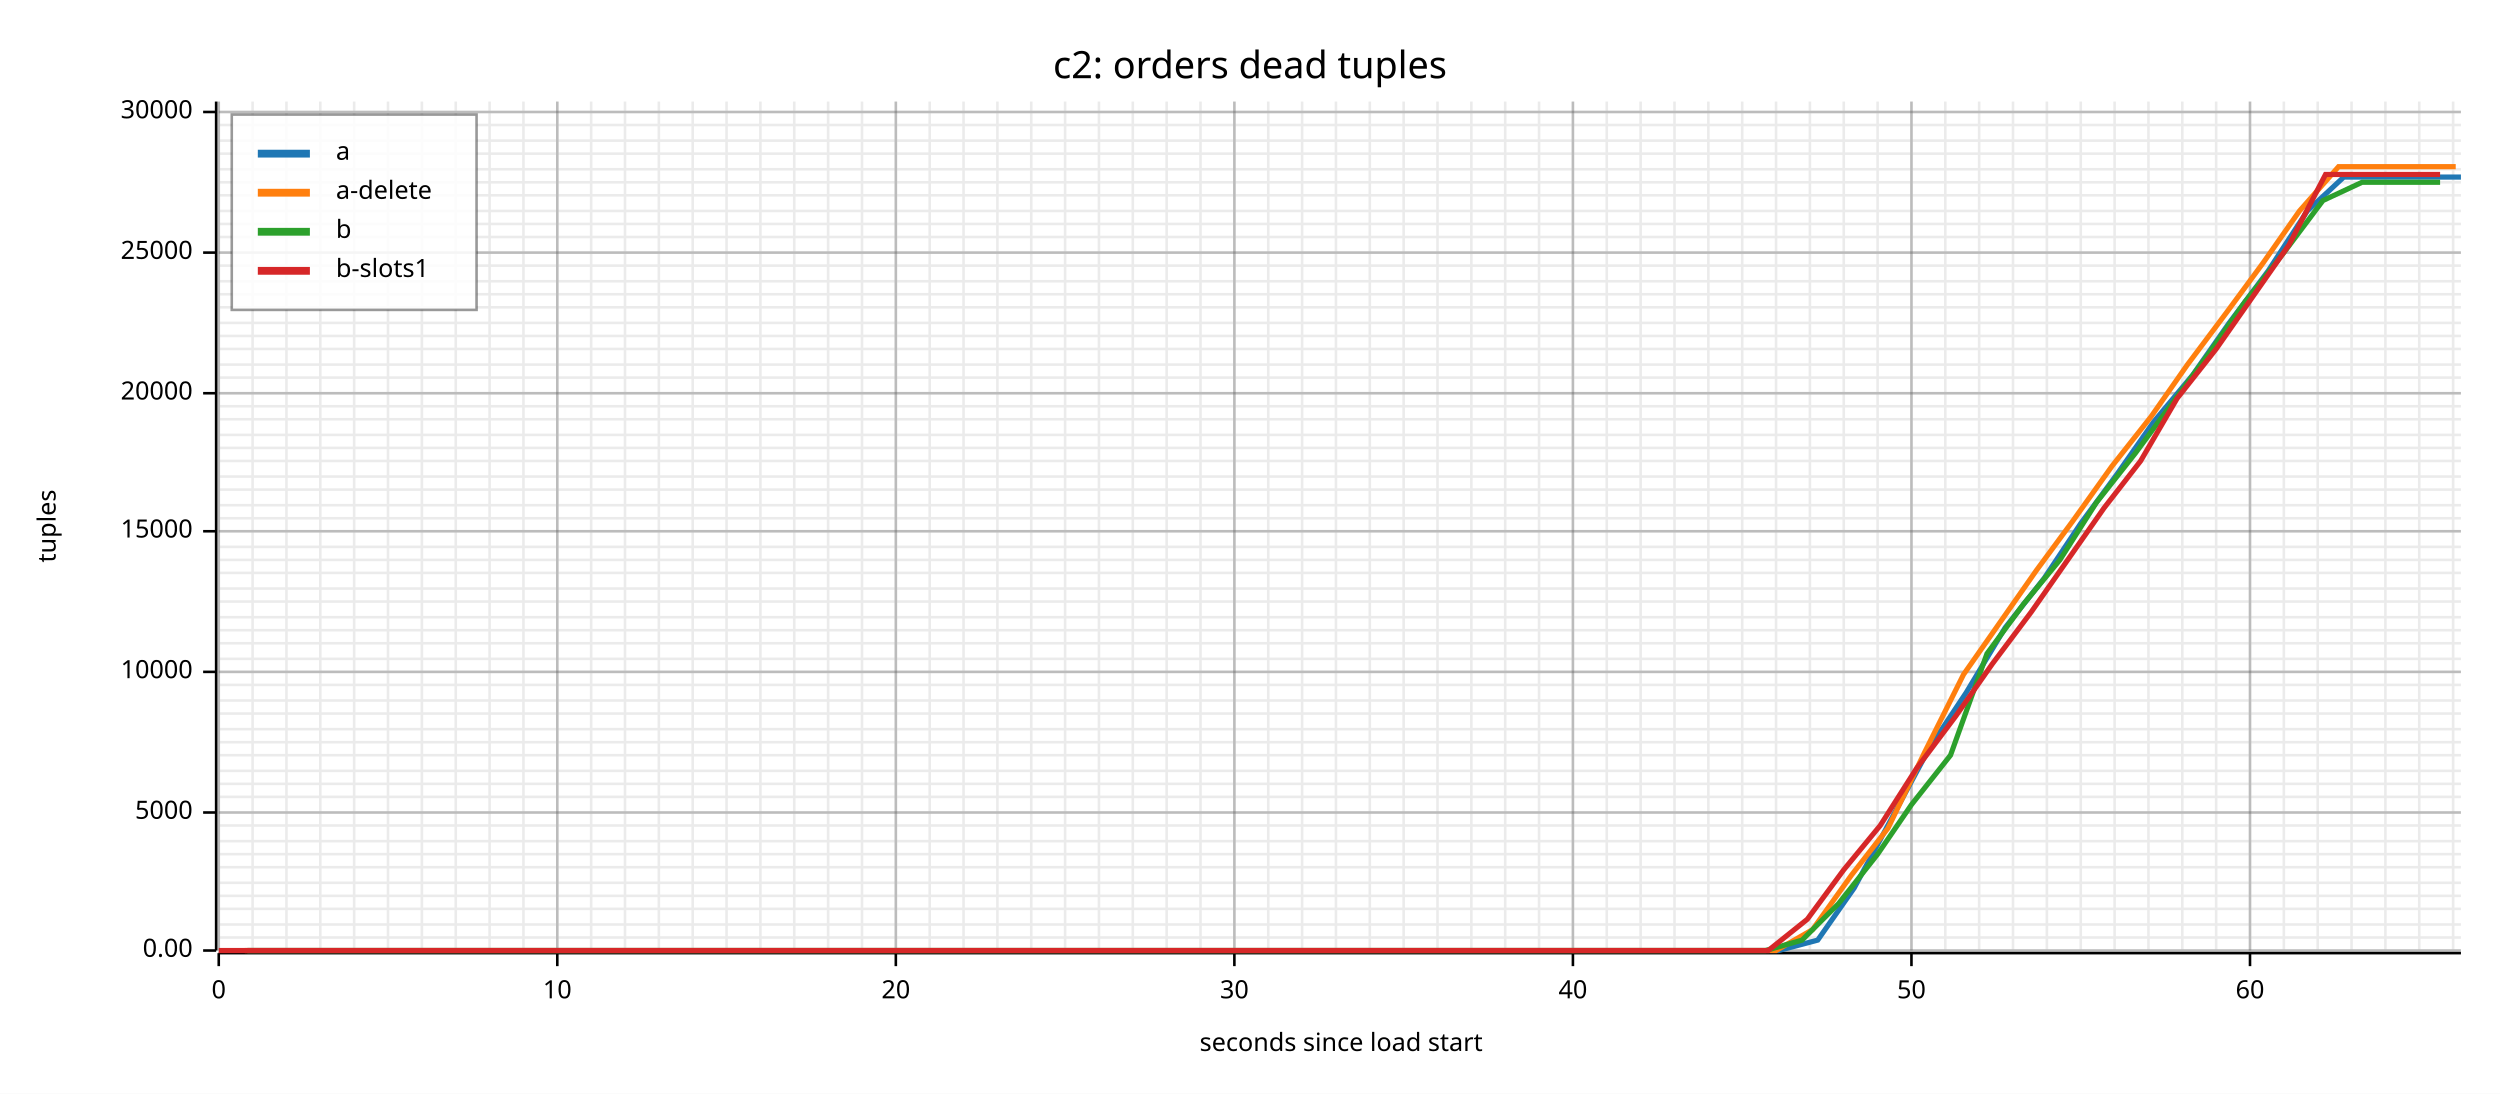
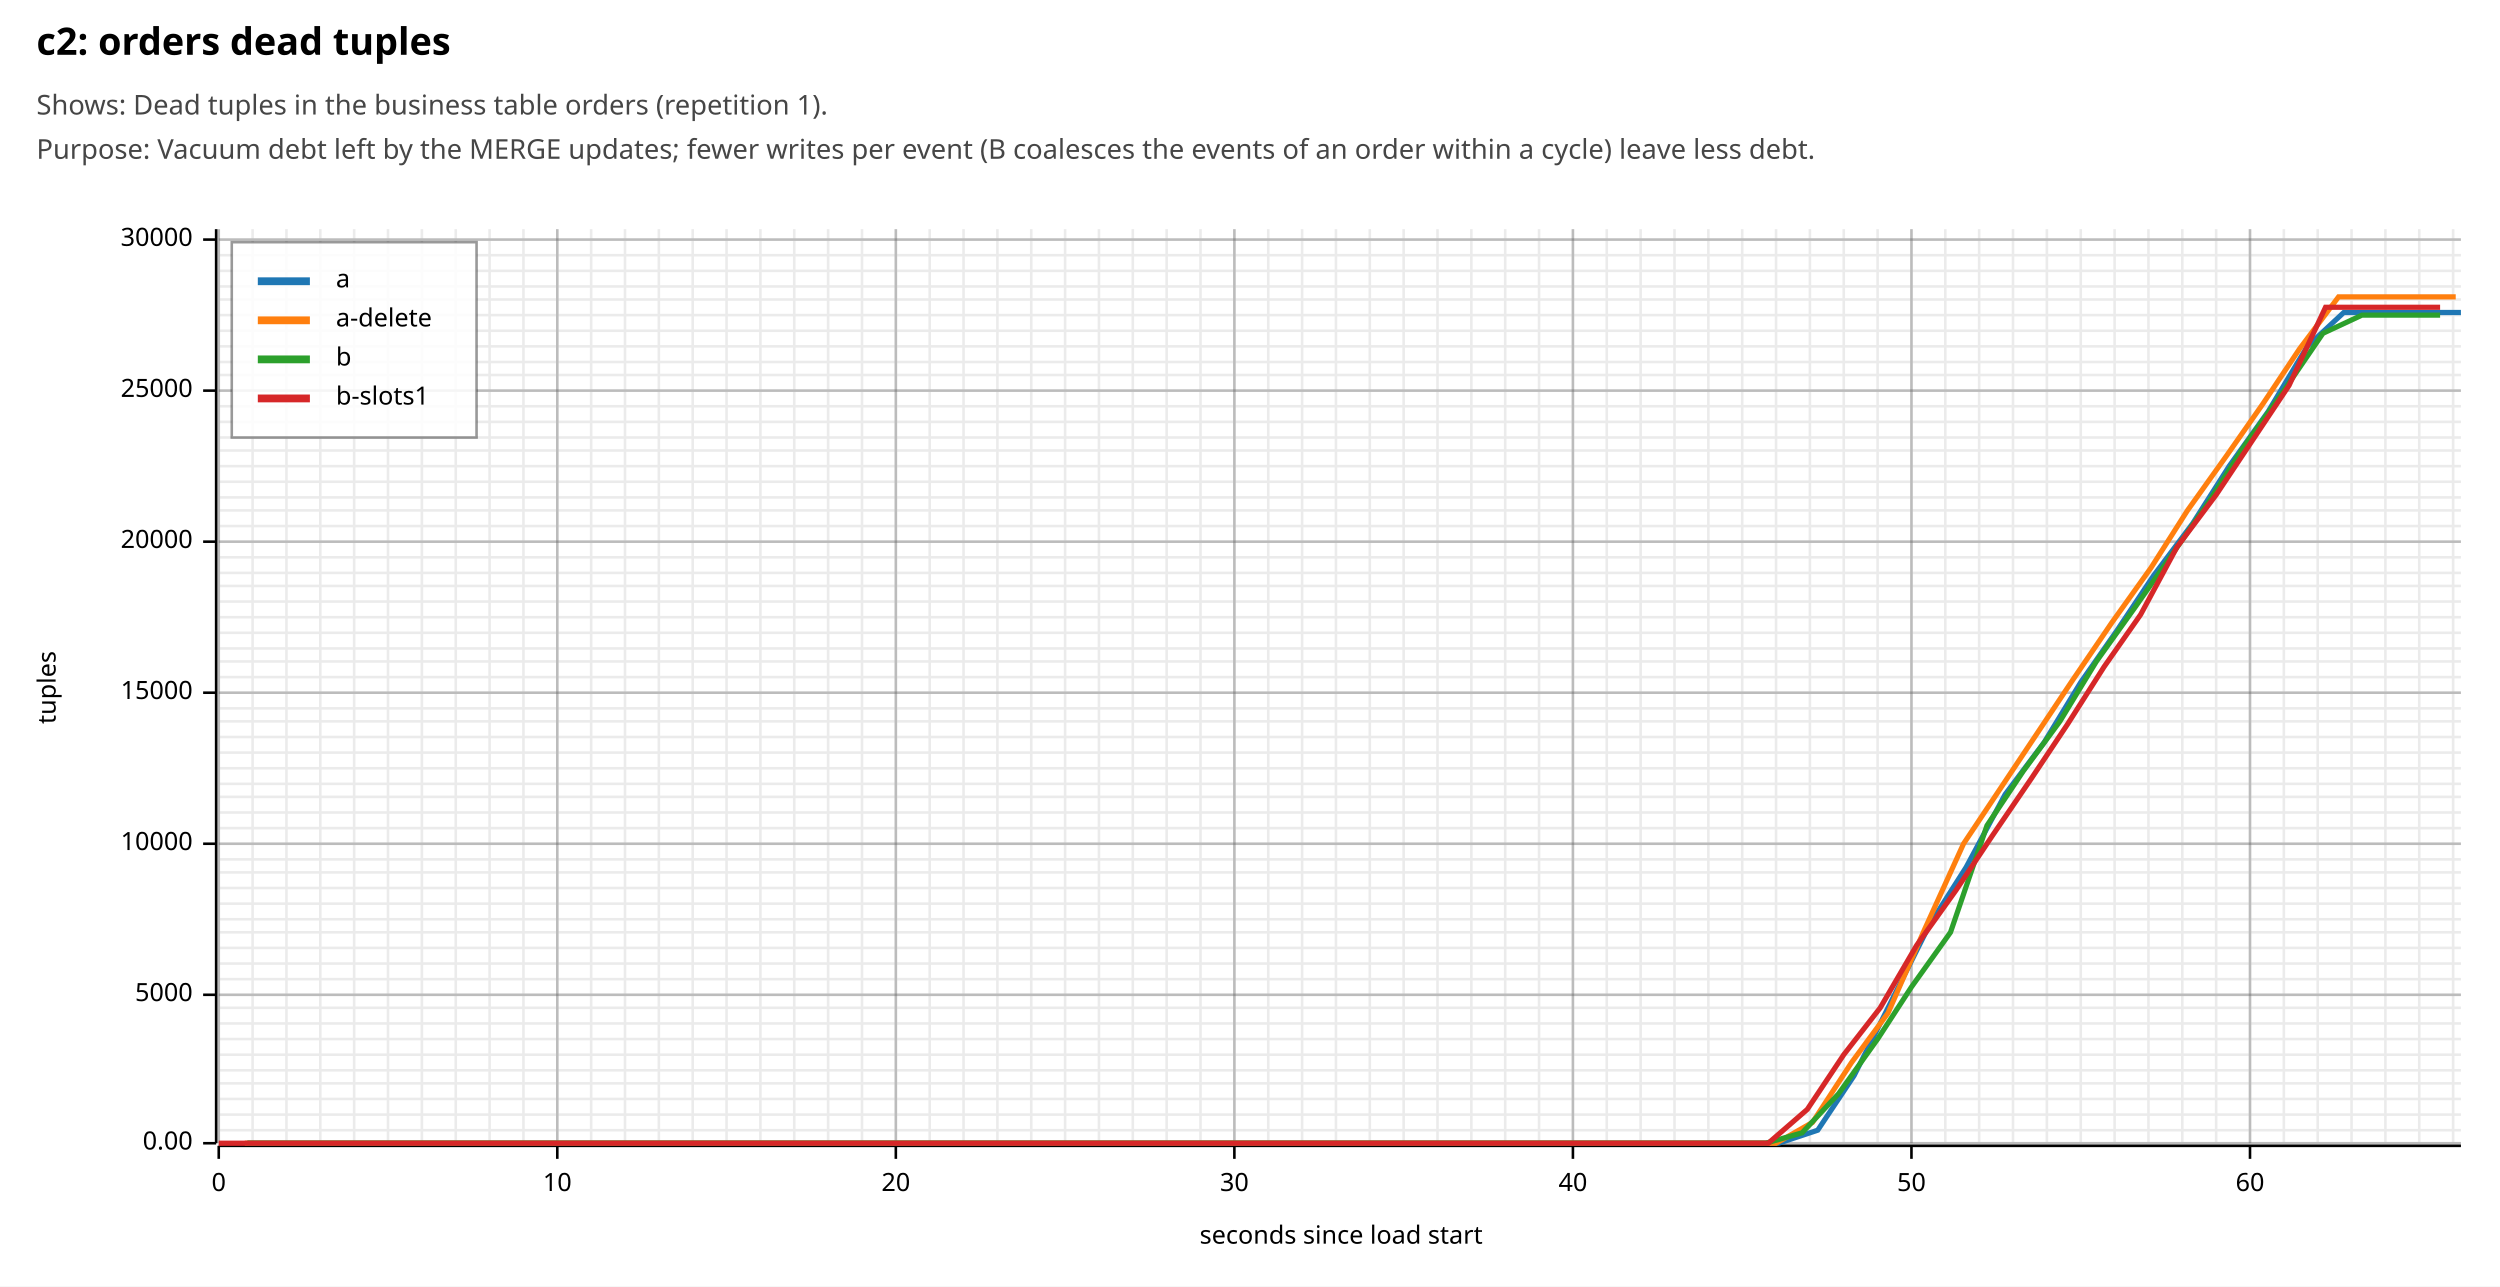
- <svg xmlns="http://www.w3.org/2000/svg" width="960" height="420" viewBox="0 0 960 420">
-   <rect x="0" y="0" width="960" height="420" opacity="1" fill="#FFFFFF" stroke="none" />
-   <text x="480" y="19" dy="0.76em" text-anchor="middle" font-family="sans-serif" font-size="14.516" opacity="1" fill="#000000">
+ <svg xmlns="http://www.w3.org/2000/svg" width="960" height="494" viewBox="0 0 960 494">
+   <rect x="0" y="0" width="960" height="494" opacity="1" fill="#FFFFFF" stroke="none" />
+   <text x="14" y="10" dy="0.76em" text-anchor="start" font-family="sans-serif" font-size="14.516" opacity="1" fill="#000000" font-weight="bold">
c2: orders dead tuples
</text>
-   <line opacity="1" stroke="#EBEBEB" stroke-width="1" x1="84" y1="365" x2="84" y2="39" />
-   <line opacity="1" stroke="#EBEBEB" stroke-width="1" x1="97" y1="365" x2="97" y2="39" />
-   <line opacity="1" stroke="#EBEBEB" stroke-width="1" x1="110" y1="365" x2="110" y2="39" />
-   <line opacity="1" stroke="#EBEBEB" stroke-width="1" x1="123" y1="365" x2="123" y2="39" />
-   <line opacity="1" stroke="#EBEBEB" stroke-width="1" x1="136" y1="365" x2="136" y2="39" />
-   <line opacity="1" stroke="#EBEBEB" stroke-width="1" x1="149" y1="365" x2="149" y2="39" />
-   <line opacity="1" stroke="#EBEBEB" stroke-width="1" x1="162" y1="365" x2="162" y2="39" />
-   <line opacity="1" stroke="#EBEBEB" stroke-width="1" x1="175" y1="365" x2="175" y2="39" />
-   <line opacity="1" stroke="#EBEBEB" stroke-width="1" x1="188" y1="365" x2="188" y2="39" />
-   <line opacity="1" stroke="#EBEBEB" stroke-width="1" x1="201" y1="365" x2="201" y2="39" />
-   <line opacity="1" stroke="#EBEBEB" stroke-width="1" x1="214" y1="365" x2="214" y2="39" />
-   <line opacity="1" stroke="#EBEBEB" stroke-width="1" x1="227" y1="365" x2="227" y2="39" />
-   <line opacity="1" stroke="#EBEBEB" stroke-width="1" x1="240" y1="365" x2="240" y2="39" />
-   <line opacity="1" stroke="#EBEBEB" stroke-width="1" x1="253" y1="365" x2="253" y2="39" />
-   <line opacity="1" stroke="#EBEBEB" stroke-width="1" x1="266" y1="365" x2="266" y2="39" />
-   <line opacity="1" stroke="#EBEBEB" stroke-width="1" x1="279" y1="365" x2="279" y2="39" />
-   <line opacity="1" stroke="#EBEBEB" stroke-width="1" x1="292" y1="365" x2="292" y2="39" />
-   <line opacity="1" stroke="#EBEBEB" stroke-width="1" x1="305" y1="365" x2="305" y2="39" />
-   <line opacity="1" stroke="#EBEBEB" stroke-width="1" x1="318" y1="365" x2="318" y2="39" />
-   <line opacity="1" stroke="#EBEBEB" stroke-width="1" x1="331" y1="365" x2="331" y2="39" />
-   <line opacity="1" stroke="#EBEBEB" stroke-width="1" x1="344" y1="365" x2="344" y2="39" />
-   <line opacity="1" stroke="#EBEBEB" stroke-width="1" x1="357" y1="365" x2="357" y2="39" />
-   <line opacity="1" stroke="#EBEBEB" stroke-width="1" x1="370" y1="365" x2="370" y2="39" />
-   <line opacity="1" stroke="#EBEBEB" stroke-width="1" x1="383" y1="365" x2="383" y2="39" />
-   <line opacity="1" stroke="#EBEBEB" stroke-width="1" x1="396" y1="365" x2="396" y2="39" />
-   <line opacity="1" stroke="#EBEBEB" stroke-width="1" x1="409" y1="365" x2="409" y2="39" />
-   <line opacity="1" stroke="#EBEBEB" stroke-width="1" x1="422" y1="365" x2="422" y2="39" />
-   <line opacity="1" stroke="#EBEBEB" stroke-width="1" x1="435" y1="365" x2="435" y2="39" />
-   <line opacity="1" stroke="#EBEBEB" stroke-width="1" x1="448" y1="365" x2="448" y2="39" />
-   <line opacity="1" stroke="#EBEBEB" stroke-width="1" x1="461" y1="365" x2="461" y2="39" />
-   <line opacity="1" stroke="#EBEBEB" stroke-width="1" x1="474" y1="365" x2="474" y2="39" />
-   <line opacity="1" stroke="#EBEBEB" stroke-width="1" x1="487" y1="365" x2="487" y2="39" />
-   <line opacity="1" stroke="#EBEBEB" stroke-width="1" x1="500" y1="365" x2="500" y2="39" />
-   <line opacity="1" stroke="#EBEBEB" stroke-width="1" x1="513" y1="365" x2="513" y2="39" />
-   <line opacity="1" stroke="#EBEBEB" stroke-width="1" x1="526" y1="365" x2="526" y2="39" />
-   <line opacity="1" stroke="#EBEBEB" stroke-width="1" x1="539" y1="365" x2="539" y2="39" />
-   <line opacity="1" stroke="#EBEBEB" stroke-width="1" x1="552" y1="365" x2="552" y2="39" />
-   <line opacity="1" stroke="#EBEBEB" stroke-width="1" x1="565" y1="365" x2="565" y2="39" />
-   <line opacity="1" stroke="#EBEBEB" stroke-width="1" x1="578" y1="365" x2="578" y2="39" />
-   <line opacity="1" stroke="#EBEBEB" stroke-width="1" x1="591" y1="365" x2="591" y2="39" />
-   <line opacity="1" stroke="#EBEBEB" stroke-width="1" x1="604" y1="365" x2="604" y2="39" />
-   <line opacity="1" stroke="#EBEBEB" stroke-width="1" x1="617" y1="365" x2="617" y2="39" />
-   <line opacity="1" stroke="#EBEBEB" stroke-width="1" x1="630" y1="365" x2="630" y2="39" />
-   <line opacity="1" stroke="#EBEBEB" stroke-width="1" x1="643" y1="365" x2="643" y2="39" />
-   <line opacity="1" stroke="#EBEBEB" stroke-width="1" x1="656" y1="365" x2="656" y2="39" />
-   <line opacity="1" stroke="#EBEBEB" stroke-width="1" x1="669" y1="365" x2="669" y2="39" />
-   <line opacity="1" stroke="#EBEBEB" stroke-width="1" x1="682" y1="365" x2="682" y2="39" />
-   <line opacity="1" stroke="#EBEBEB" stroke-width="1" x1="695" y1="365" x2="695" y2="39" />
-   <line opacity="1" stroke="#EBEBEB" stroke-width="1" x1="708" y1="365" x2="708" y2="39" />
-   <line opacity="1" stroke="#EBEBEB" stroke-width="1" x1="721" y1="365" x2="721" y2="39" />
-   <line opacity="1" stroke="#EBEBEB" stroke-width="1" x1="734" y1="365" x2="734" y2="39" />
-   <line opacity="1" stroke="#EBEBEB" stroke-width="1" x1="747" y1="365" x2="747" y2="39" />
-   <line opacity="1" stroke="#EBEBEB" stroke-width="1" x1="760" y1="365" x2="760" y2="39" />
-   <line opacity="1" stroke="#EBEBEB" stroke-width="1" x1="773" y1="365" x2="773" y2="39" />
-   <line opacity="1" stroke="#EBEBEB" stroke-width="1" x1="786" y1="365" x2="786" y2="39" />
-   <line opacity="1" stroke="#EBEBEB" stroke-width="1" x1="799" y1="365" x2="799" y2="39" />
-   <line opacity="1" stroke="#EBEBEB" stroke-width="1" x1="812" y1="365" x2="812" y2="39" />
-   <line opacity="1" stroke="#EBEBEB" stroke-width="1" x1="825" y1="365" x2="825" y2="39" />
-   <line opacity="1" stroke="#EBEBEB" stroke-width="1" x1="838" y1="365" x2="838" y2="39" />
-   <line opacity="1" stroke="#EBEBEB" stroke-width="1" x1="851" y1="365" x2="851" y2="39" />
-   <line opacity="1" stroke="#EBEBEB" stroke-width="1" x1="864" y1="365" x2="864" y2="39" />
-   <line opacity="1" stroke="#EBEBEB" stroke-width="1" x1="877" y1="365" x2="877" y2="39" />
-   <line opacity="1" stroke="#EBEBEB" stroke-width="1" x1="890" y1="365" x2="890" y2="39" />
-   <line opacity="1" stroke="#EBEBEB" stroke-width="1" x1="903" y1="365" x2="903" y2="39" />
-   <line opacity="1" stroke="#EBEBEB" stroke-width="1" x1="916" y1="365" x2="916" y2="39" />
-   <line opacity="1" stroke="#EBEBEB" stroke-width="1" x1="929" y1="365" x2="929" y2="39" />
-   <line opacity="1" stroke="#EBEBEB" stroke-width="1" x1="942" y1="365" x2="942" y2="39" />
-   <line opacity="1" stroke="#EBEBEB" stroke-width="1" x1="84" y1="365" x2="945" y2="365" />
-   <line opacity="1" stroke="#EBEBEB" stroke-width="1" x1="84" y1="360" x2="945" y2="360" />
-   <line opacity="1" stroke="#EBEBEB" stroke-width="1" x1="84" y1="355" x2="945" y2="355" />
-   <line opacity="1" stroke="#EBEBEB" stroke-width="1" x1="84" y1="349" x2="945" y2="349" />
-   <line opacity="1" stroke="#EBEBEB" stroke-width="1" x1="84" y1="344" x2="945" y2="344" />
-   <line opacity="1" stroke="#EBEBEB" stroke-width="1" x1="84" y1="339" x2="945" y2="339" />
-   <line opacity="1" stroke="#EBEBEB" stroke-width="1" x1="84" y1="333" x2="945" y2="333" />
-   <line opacity="1" stroke="#EBEBEB" stroke-width="1" x1="84" y1="328" x2="945" y2="328" />
-   <line opacity="1" stroke="#EBEBEB" stroke-width="1" x1="84" y1="323" x2="945" y2="323" />
-   <line opacity="1" stroke="#EBEBEB" stroke-width="1" x1="84" y1="317" x2="945" y2="317" />
+   <text x="14" y="36" dy="0.76em" text-anchor="start" font-family="sans-serif" font-size="10.484" opacity="1" fill="#464646">
+ Shows: Dead tuples in the business table orders (repetition 1).
+ </text>
+   <text x="14" y="53" dy="0.76em" text-anchor="start" font-family="sans-serif" font-size="10.484" opacity="1" fill="#464646">
+ Purpose: Vacuum debt left by the MERGE updates; fewer writes per event (B coalesces the events of an order within a cycle) leave less debt.
+ </text>
+   <line opacity="1" stroke="#EBEBEB" stroke-width="1" x1="84" y1="439" x2="84" y2="88" />
+   <line opacity="1" stroke="#EBEBEB" stroke-width="1" x1="97" y1="439" x2="97" y2="88" />
+   <line opacity="1" stroke="#EBEBEB" stroke-width="1" x1="110" y1="439" x2="110" y2="88" />
+   <line opacity="1" stroke="#EBEBEB" stroke-width="1" x1="123" y1="439" x2="123" y2="88" />
+   <line opacity="1" stroke="#EBEBEB" stroke-width="1" x1="136" y1="439" x2="136" y2="88" />
+   <line opacity="1" stroke="#EBEBEB" stroke-width="1" x1="149" y1="439" x2="149" y2="88" />
+   <line opacity="1" stroke="#EBEBEB" stroke-width="1" x1="162" y1="439" x2="162" y2="88" />
+   <line opacity="1" stroke="#EBEBEB" stroke-width="1" x1="175" y1="439" x2="175" y2="88" />
+   <line opacity="1" stroke="#EBEBEB" stroke-width="1" x1="188" y1="439" x2="188" y2="88" />
+   <line opacity="1" stroke="#EBEBEB" stroke-width="1" x1="201" y1="439" x2="201" y2="88" />
+   <line opacity="1" stroke="#EBEBEB" stroke-width="1" x1="214" y1="439" x2="214" y2="88" />
+   <line opacity="1" stroke="#EBEBEB" stroke-width="1" x1="227" y1="439" x2="227" y2="88" />
+   <line opacity="1" stroke="#EBEBEB" stroke-width="1" x1="240" y1="439" x2="240" y2="88" />
+   <line opacity="1" stroke="#EBEBEB" stroke-width="1" x1="253" y1="439" x2="253" y2="88" />
+   <line opacity="1" stroke="#EBEBEB" stroke-width="1" x1="266" y1="439" x2="266" y2="88" />
+   <line opacity="1" stroke="#EBEBEB" stroke-width="1" x1="279" y1="439" x2="279" y2="88" />
+   <line opacity="1" stroke="#EBEBEB" stroke-width="1" x1="292" y1="439" x2="292" y2="88" />
+   <line opacity="1" stroke="#EBEBEB" stroke-width="1" x1="305" y1="439" x2="305" y2="88" />
+   <line opacity="1" stroke="#EBEBEB" stroke-width="1" x1="318" y1="439" x2="318" y2="88" />
+   <line opacity="1" stroke="#EBEBEB" stroke-width="1" x1="331" y1="439" x2="331" y2="88" />
+   <line opacity="1" stroke="#EBEBEB" stroke-width="1" x1="344" y1="439" x2="344" y2="88" />
+   <line opacity="1" stroke="#EBEBEB" stroke-width="1" x1="357" y1="439" x2="357" y2="88" />
+   <line opacity="1" stroke="#EBEBEB" stroke-width="1" x1="370" y1="439" x2="370" y2="88" />
+   <line opacity="1" stroke="#EBEBEB" stroke-width="1" x1="383" y1="439" x2="383" y2="88" />
+   <line opacity="1" stroke="#EBEBEB" stroke-width="1" x1="396" y1="439" x2="396" y2="88" />
+   <line opacity="1" stroke="#EBEBEB" stroke-width="1" x1="409" y1="439" x2="409" y2="88" />
+   <line opacity="1" stroke="#EBEBEB" stroke-width="1" x1="422" y1="439" x2="422" y2="88" />
+   <line opacity="1" stroke="#EBEBEB" stroke-width="1" x1="435" y1="439" x2="435" y2="88" />
+   <line opacity="1" stroke="#EBEBEB" stroke-width="1" x1="448" y1="439" x2="448" y2="88" />
+   <line opacity="1" stroke="#EBEBEB" stroke-width="1" x1="461" y1="439" x2="461" y2="88" />
+   <line opacity="1" stroke="#EBEBEB" stroke-width="1" x1="474" y1="439" x2="474" y2="88" />
+   <line opacity="1" stroke="#EBEBEB" stroke-width="1" x1="487" y1="439" x2="487" y2="88" />
+   <line opacity="1" stroke="#EBEBEB" stroke-width="1" x1="500" y1="439" x2="500" y2="88" />
+   <line opacity="1" stroke="#EBEBEB" stroke-width="1" x1="513" y1="439" x2="513" y2="88" />
+   <line opacity="1" stroke="#EBEBEB" stroke-width="1" x1="526" y1="439" x2="526" y2="88" />
+   <line opacity="1" stroke="#EBEBEB" stroke-width="1" x1="539" y1="439" x2="539" y2="88" />
+   <line opacity="1" stroke="#EBEBEB" stroke-width="1" x1="552" y1="439" x2="552" y2="88" />
+   <line opacity="1" stroke="#EBEBEB" stroke-width="1" x1="565" y1="439" x2="565" y2="88" />
+   <line opacity="1" stroke="#EBEBEB" stroke-width="1" x1="578" y1="439" x2="578" y2="88" />
+   <line opacity="1" stroke="#EBEBEB" stroke-width="1" x1="591" y1="439" x2="591" y2="88" />
+   <line opacity="1" stroke="#EBEBEB" stroke-width="1" x1="604" y1="439" x2="604" y2="88" />
+   <line opacity="1" stroke="#EBEBEB" stroke-width="1" x1="617" y1="439" x2="617" y2="88" />
+   <line opacity="1" stroke="#EBEBEB" stroke-width="1" x1="630" y1="439" x2="630" y2="88" />
+   <line opacity="1" stroke="#EBEBEB" stroke-width="1" x1="643" y1="439" x2="643" y2="88" />
+   <line opacity="1" stroke="#EBEBEB" stroke-width="1" x1="656" y1="439" x2="656" y2="88" />
+   <line opacity="1" stroke="#EBEBEB" stroke-width="1" x1="669" y1="439" x2="669" y2="88" />
+   <line opacity="1" stroke="#EBEBEB" stroke-width="1" x1="682" y1="439" x2="682" y2="88" />
+   <line opacity="1" stroke="#EBEBEB" stroke-width="1" x1="695" y1="439" x2="695" y2="88" />
+   <line opacity="1" stroke="#EBEBEB" stroke-width="1" x1="708" y1="439" x2="708" y2="88" />
+   <line opacity="1" stroke="#EBEBEB" stroke-width="1" x1="721" y1="439" x2="721" y2="88" />
+   <line opacity="1" stroke="#EBEBEB" stroke-width="1" x1="734" y1="439" x2="734" y2="88" />
+   <line opacity="1" stroke="#EBEBEB" stroke-width="1" x1="747" y1="439" x2="747" y2="88" />
+   <line opacity="1" stroke="#EBEBEB" stroke-width="1" x1="760" y1="439" x2="760" y2="88" />
+   <line opacity="1" stroke="#EBEBEB" stroke-width="1" x1="773" y1="439" x2="773" y2="88" />
+   <line opacity="1" stroke="#EBEBEB" stroke-width="1" x1="786" y1="439" x2="786" y2="88" />
+   <line opacity="1" stroke="#EBEBEB" stroke-width="1" x1="799" y1="439" x2="799" y2="88" />
+   <line opacity="1" stroke="#EBEBEB" stroke-width="1" x1="812" y1="439" x2="812" y2="88" />
+   <line opacity="1" stroke="#EBEBEB" stroke-width="1" x1="825" y1="439" x2="825" y2="88" />
+   <line opacity="1" stroke="#EBEBEB" stroke-width="1" x1="838" y1="439" x2="838" y2="88" />
+   <line opacity="1" stroke="#EBEBEB" stroke-width="1" x1="851" y1="439" x2="851" y2="88" />
+   <line opacity="1" stroke="#EBEBEB" stroke-width="1" x1="864" y1="439" x2="864" y2="88" />
+   <line opacity="1" stroke="#EBEBEB" stroke-width="1" x1="877" y1="439" x2="877" y2="88" />
+   <line opacity="1" stroke="#EBEBEB" stroke-width="1" x1="890" y1="439" x2="890" y2="88" />
+   <line opacity="1" stroke="#EBEBEB" stroke-width="1" x1="903" y1="439" x2="903" y2="88" />
+   <line opacity="1" stroke="#EBEBEB" stroke-width="1" x1="916" y1="439" x2="916" y2="88" />
+   <line opacity="1" stroke="#EBEBEB" stroke-width="1" x1="929" y1="439" x2="929" y2="88" />
+   <line opacity="1" stroke="#EBEBEB" stroke-width="1" x1="942" y1="439" x2="942" y2="88" />
+   <line opacity="1" stroke="#EBEBEB" stroke-width="1" x1="84" y1="439" x2="945" y2="439" />
+   <line opacity="1" stroke="#EBEBEB" stroke-width="1" x1="84" y1="434" x2="945" y2="434" />
+   <line opacity="1" stroke="#EBEBEB" stroke-width="1" x1="84" y1="428" x2="945" y2="428" />
+   <line opacity="1" stroke="#EBEBEB" stroke-width="1" x1="84" y1="422" x2="945" y2="422" />
+   <line opacity="1" stroke="#EBEBEB" stroke-width="1" x1="84" y1="416" x2="945" y2="416" />
+   <line opacity="1" stroke="#EBEBEB" stroke-width="1" x1="84" y1="411" x2="945" y2="411" />
+   <line opacity="1" stroke="#EBEBEB" stroke-width="1" x1="84" y1="405" x2="945" y2="405" />
+   <line opacity="1" stroke="#EBEBEB" stroke-width="1" x1="84" y1="399" x2="945" y2="399" />
+   <line opacity="1" stroke="#EBEBEB" stroke-width="1" x1="84" y1="393" x2="945" y2="393" />
+   <line opacity="1" stroke="#EBEBEB" stroke-width="1" x1="84" y1="387" x2="945" y2="387" />
+   <line opacity="1" stroke="#EBEBEB" stroke-width="1" x1="84" y1="382" x2="945" y2="382" />
+   <line opacity="1" stroke="#EBEBEB" stroke-width="1" x1="84" y1="376" x2="945" y2="376" />
+   <line opacity="1" stroke="#EBEBEB" stroke-width="1" x1="84" y1="370" x2="945" y2="370" />
+   <line opacity="1" stroke="#EBEBEB" stroke-width="1" x1="84" y1="364" x2="945" y2="364" />
+   <line opacity="1" stroke="#EBEBEB" stroke-width="1" x1="84" y1="358" x2="945" y2="358" />
+   <line opacity="1" stroke="#EBEBEB" stroke-width="1" x1="84" y1="353" x2="945" y2="353" />
+   <line opacity="1" stroke="#EBEBEB" stroke-width="1" x1="84" y1="347" x2="945" y2="347" />
+   <line opacity="1" stroke="#EBEBEB" stroke-width="1" x1="84" y1="341" x2="945" y2="341" />
+   <line opacity="1" stroke="#EBEBEB" stroke-width="1" x1="84" y1="335" x2="945" y2="335" />
+   <line opacity="1" stroke="#EBEBEB" stroke-width="1" x1="84" y1="330" x2="945" y2="330" />
+   <line opacity="1" stroke="#EBEBEB" stroke-width="1" x1="84" y1="324" x2="945" y2="324" />
+   <line opacity="1" stroke="#EBEBEB" stroke-width="1" x1="84" y1="318" x2="945" y2="318" />
  <line opacity="1" stroke="#EBEBEB" stroke-width="1" x1="84" y1="312" x2="945" y2="312" />
  <line opacity="1" stroke="#EBEBEB" stroke-width="1" x1="84" y1="306" x2="945" y2="306" />
  <line opacity="1" stroke="#EBEBEB" stroke-width="1" x1="84" y1="301" x2="945" y2="301" />
-   <line opacity="1" stroke="#EBEBEB" stroke-width="1" x1="84" y1="296" x2="945" y2="296" />
-   <line opacity="1" stroke="#EBEBEB" stroke-width="1" x1="84" y1="290" x2="945" y2="290" />
-   <line opacity="1" stroke="#EBEBEB" stroke-width="1" x1="84" y1="285" x2="945" y2="285" />
-   <line opacity="1" stroke="#EBEBEB" stroke-width="1" x1="84" y1="280" x2="945" y2="280" />
-   <line opacity="1" stroke="#EBEBEB" stroke-width="1" x1="84" y1="274" x2="945" y2="274" />
-   <line opacity="1" stroke="#EBEBEB" stroke-width="1" x1="84" y1="269" x2="945" y2="269" />
-   <line opacity="1" stroke="#EBEBEB" stroke-width="1" x1="84" y1="263" x2="945" y2="263" />
-   <line opacity="1" stroke="#EBEBEB" stroke-width="1" x1="84" y1="258" x2="945" y2="258" />
-   <line opacity="1" stroke="#EBEBEB" stroke-width="1" x1="84" y1="253" x2="945" y2="253" />
-   <line opacity="1" stroke="#EBEBEB" stroke-width="1" x1="84" y1="247" x2="945" y2="247" />
-   <line opacity="1" stroke="#EBEBEB" stroke-width="1" x1="84" y1="242" x2="945" y2="242" />
+   <line opacity="1" stroke="#EBEBEB" stroke-width="1" x1="84" y1="295" x2="945" y2="295" />
+   <line opacity="1" stroke="#EBEBEB" stroke-width="1" x1="84" y1="289" x2="945" y2="289" />
+   <line opacity="1" stroke="#EBEBEB" stroke-width="1" x1="84" y1="283" x2="945" y2="283" />
+   <line opacity="1" stroke="#EBEBEB" stroke-width="1" x1="84" y1="277" x2="945" y2="277" />
+   <line opacity="1" stroke="#EBEBEB" stroke-width="1" x1="84" y1="272" x2="945" y2="272" />
+   <line opacity="1" stroke="#EBEBEB" stroke-width="1" x1="84" y1="266" x2="945" y2="266" />
+   <line opacity="1" stroke="#EBEBEB" stroke-width="1" x1="84" y1="260" x2="945" y2="260" />
+   <line opacity="1" stroke="#EBEBEB" stroke-width="1" x1="84" y1="254" x2="945" y2="254" />
+   <line opacity="1" stroke="#EBEBEB" stroke-width="1" x1="84" y1="249" x2="945" y2="249" />
+   <line opacity="1" stroke="#EBEBEB" stroke-width="1" x1="84" y1="243" x2="945" y2="243" />
  <line opacity="1" stroke="#EBEBEB" stroke-width="1" x1="84" y1="237" x2="945" y2="237" />
  <line opacity="1" stroke="#EBEBEB" stroke-width="1" x1="84" y1="231" x2="945" y2="231" />
-   <line opacity="1" stroke="#EBEBEB" stroke-width="1" x1="84" y1="226" x2="945" y2="226" />
+   <line opacity="1" stroke="#EBEBEB" stroke-width="1" x1="84" y1="225" x2="945" y2="225" />
  <line opacity="1" stroke="#EBEBEB" stroke-width="1" x1="84" y1="220" x2="945" y2="220" />
-   <line opacity="1" stroke="#EBEBEB" stroke-width="1" x1="84" y1="215" x2="945" y2="215" />
-   <line opacity="1" stroke="#EBEBEB" stroke-width="1" x1="84" y1="210" x2="945" y2="210" />
-   <line opacity="1" stroke="#EBEBEB" stroke-width="1" x1="84" y1="204" x2="945" y2="204" />
-   <line opacity="1" stroke="#EBEBEB" stroke-width="1" x1="84" y1="199" x2="945" y2="199" />
-   <line opacity="1" stroke="#EBEBEB" stroke-width="1" x1="84" y1="194" x2="945" y2="194" />
-   <line opacity="1" stroke="#EBEBEB" stroke-width="1" x1="84" y1="188" x2="945" y2="188" />
-   <line opacity="1" stroke="#EBEBEB" stroke-width="1" x1="84" y1="183" x2="945" y2="183" />
-   <line opacity="1" stroke="#EBEBEB" stroke-width="1" x1="84" y1="177" x2="945" y2="177" />
-   <line opacity="1" stroke="#EBEBEB" stroke-width="1" x1="84" y1="172" x2="945" y2="172" />
-   <line opacity="1" stroke="#EBEBEB" stroke-width="1" x1="84" y1="167" x2="945" y2="167" />
-   <line opacity="1" stroke="#EBEBEB" stroke-width="1" x1="84" y1="161" x2="945" y2="161" />
+   <line opacity="1" stroke="#EBEBEB" stroke-width="1" x1="84" y1="214" x2="945" y2="214" />
+   <line opacity="1" stroke="#EBEBEB" stroke-width="1" x1="84" y1="208" x2="945" y2="208" />
+   <line opacity="1" stroke="#EBEBEB" stroke-width="1" x1="84" y1="202" x2="945" y2="202" />
+   <line opacity="1" stroke="#EBEBEB" stroke-width="1" x1="84" y1="196" x2="945" y2="196" />
+   <line opacity="1" stroke="#EBEBEB" stroke-width="1" x1="84" y1="191" x2="945" y2="191" />
+   <line opacity="1" stroke="#EBEBEB" stroke-width="1" x1="84" y1="185" x2="945" y2="185" />
+   <line opacity="1" stroke="#EBEBEB" stroke-width="1" x1="84" y1="179" x2="945" y2="179" />
+   <line opacity="1" stroke="#EBEBEB" stroke-width="1" x1="84" y1="173" x2="945" y2="173" />
+   <line opacity="1" stroke="#EBEBEB" stroke-width="1" x1="84" y1="168" x2="945" y2="168" />
+   <line opacity="1" stroke="#EBEBEB" stroke-width="1" x1="84" y1="162" x2="945" y2="162" />
  <line opacity="1" stroke="#EBEBEB" stroke-width="1" x1="84" y1="156" x2="945" y2="156" />
-   <line opacity="1" stroke="#EBEBEB" stroke-width="1" x1="84" y1="151" x2="945" y2="151" />
-   <line opacity="1" stroke="#EBEBEB" stroke-width="1" x1="84" y1="145" x2="945" y2="145" />
-   <line opacity="1" stroke="#EBEBEB" stroke-width="1" x1="84" y1="140" x2="945" y2="140" />
-   <line opacity="1" stroke="#EBEBEB" stroke-width="1" x1="84" y1="134" x2="945" y2="134" />
-   <line opacity="1" stroke="#EBEBEB" stroke-width="1" x1="84" y1="129" x2="945" y2="129" />
-   <line opacity="1" stroke="#EBEBEB" stroke-width="1" x1="84" y1="124" x2="945" y2="124" />
-   <line opacity="1" stroke="#EBEBEB" stroke-width="1" x1="84" y1="118" x2="945" y2="118" />
-   <line opacity="1" stroke="#EBEBEB" stroke-width="1" x1="84" y1="113" x2="945" y2="113" />
-   <line opacity="1" stroke="#EBEBEB" stroke-width="1" x1="84" y1="108" x2="945" y2="108" />
-   <line opacity="1" stroke="#EBEBEB" stroke-width="1" x1="84" y1="102" x2="945" y2="102" />
-   <line opacity="1" stroke="#EBEBEB" stroke-width="1" x1="84" y1="97" x2="945" y2="97" />
-   <line opacity="1" stroke="#EBEBEB" stroke-width="1" x1="84" y1="91" x2="945" y2="91" />
-   <line opacity="1" stroke="#EBEBEB" stroke-width="1" x1="84" y1="86" x2="945" y2="86" />
-   <line opacity="1" stroke="#EBEBEB" stroke-width="1" x1="84" y1="81" x2="945" y2="81" />
-   <line opacity="1" stroke="#EBEBEB" stroke-width="1" x1="84" y1="75" x2="945" y2="75" />
-   <line opacity="1" stroke="#EBEBEB" stroke-width="1" x1="84" y1="70" x2="945" y2="70" />
-   <line opacity="1" stroke="#EBEBEB" stroke-width="1" x1="84" y1="65" x2="945" y2="65" />
-   <line opacity="1" stroke="#EBEBEB" stroke-width="1" x1="84" y1="59" x2="945" y2="59" />
-   <line opacity="1" stroke="#EBEBEB" stroke-width="1" x1="84" y1="54" x2="945" y2="54" />
-   <line opacity="1" stroke="#EBEBEB" stroke-width="1" x1="84" y1="48" x2="945" y2="48" />
-   <line opacity="1" stroke="#EBEBEB" stroke-width="1" x1="84" y1="43" x2="945" y2="43" />
-   <text x="14" y="202" dy="0.76em" text-anchor="middle" font-family="sans-serif" font-size="9.677" opacity="1" fill="#000000" transform="rotate(270, 14, 202)">
+   <line opacity="1" stroke="#EBEBEB" stroke-width="1" x1="84" y1="150" x2="945" y2="150" />
+   <line opacity="1" stroke="#EBEBEB" stroke-width="1" x1="84" y1="144" x2="945" y2="144" />
+   <line opacity="1" stroke="#EBEBEB" stroke-width="1" x1="84" y1="139" x2="945" y2="139" />
+   <line opacity="1" stroke="#EBEBEB" stroke-width="1" x1="84" y1="133" x2="945" y2="133" />
+   <line opacity="1" stroke="#EBEBEB" stroke-width="1" x1="84" y1="127" x2="945" y2="127" />
+   <line opacity="1" stroke="#EBEBEB" stroke-width="1" x1="84" y1="121" x2="945" y2="121" />
+   <line opacity="1" stroke="#EBEBEB" stroke-width="1" x1="84" y1="115" x2="945" y2="115" />
+   <line opacity="1" stroke="#EBEBEB" stroke-width="1" x1="84" y1="110" x2="945" y2="110" />
+   <line opacity="1" stroke="#EBEBEB" stroke-width="1" x1="84" y1="104" x2="945" y2="104" />
+   <line opacity="1" stroke="#EBEBEB" stroke-width="1" x1="84" y1="98" x2="945" y2="98" />
+   <line opacity="1" stroke="#EBEBEB" stroke-width="1" x1="84" y1="92" x2="945" y2="92" />
+   <text x="14" y="264" dy="0.76em" text-anchor="middle" font-family="sans-serif" font-size="9.677" opacity="1" fill="#000000" transform="rotate(270, 14, 264)">
tuples
</text>
-   <text x="515" y="406" dy="-0.5ex" text-anchor="middle" font-family="sans-serif" font-size="9.677" opacity="1" fill="#000000">
+   <text x="515" y="480" dy="-0.5ex" text-anchor="middle" font-family="sans-serif" font-size="9.677" opacity="1" fill="#000000">
seconds since load start
</text>
-   <line opacity="0.2" stroke="#000000" stroke-width="1" x1="84" y1="365" x2="84" y2="39" />
-   <line opacity="0.2" stroke="#000000" stroke-width="1" x1="214" y1="365" x2="214" y2="39" />
-   <line opacity="0.2" stroke="#000000" stroke-width="1" x1="344" y1="365" x2="344" y2="39" />
-   <line opacity="0.2" stroke="#000000" stroke-width="1" x1="474" y1="365" x2="474" y2="39" />
-   <line opacity="0.2" stroke="#000000" stroke-width="1" x1="604" y1="365" x2="604" y2="39" />
-   <line opacity="0.2" stroke="#000000" stroke-width="1" x1="734" y1="365" x2="734" y2="39" />
-   <line opacity="0.2" stroke="#000000" stroke-width="1" x1="864" y1="365" x2="864" y2="39" />
-   <line opacity="0.2" stroke="#000000" stroke-width="1" x1="84" y1="365" x2="945" y2="365" />
-   <line opacity="0.2" stroke="#000000" stroke-width="1" x1="84" y1="312" x2="945" y2="312" />
-   <line opacity="0.2" stroke="#000000" stroke-width="1" x1="84" y1="258" x2="945" y2="258" />
-   <line opacity="0.2" stroke="#000000" stroke-width="1" x1="84" y1="204" x2="945" y2="204" />
-   <line opacity="0.2" stroke="#000000" stroke-width="1" x1="84" y1="151" x2="945" y2="151" />
-   <line opacity="0.2" stroke="#000000" stroke-width="1" x1="84" y1="97" x2="945" y2="97" />
-   <line opacity="0.2" stroke="#000000" stroke-width="1" x1="84" y1="43" x2="945" y2="43" />
-   <polyline fill="none" opacity="1" stroke="#000000" stroke-width="1" points="83,39 83,365 " />
-   <text x="74" y="365" dy="0.5ex" text-anchor="end" font-family="sans-serif" font-size="9.677" opacity="1" fill="#000000">
+   <line opacity="0.2" stroke="#000000" stroke-width="1" x1="84" y1="439" x2="84" y2="88" />
+   <line opacity="0.2" stroke="#000000" stroke-width="1" x1="214" y1="439" x2="214" y2="88" />
+   <line opacity="0.2" stroke="#000000" stroke-width="1" x1="344" y1="439" x2="344" y2="88" />
+   <line opacity="0.2" stroke="#000000" stroke-width="1" x1="474" y1="439" x2="474" y2="88" />
+   <line opacity="0.2" stroke="#000000" stroke-width="1" x1="604" y1="439" x2="604" y2="88" />
+   <line opacity="0.2" stroke="#000000" stroke-width="1" x1="734" y1="439" x2="734" y2="88" />
+   <line opacity="0.2" stroke="#000000" stroke-width="1" x1="864" y1="439" x2="864" y2="88" />
+   <line opacity="0.2" stroke="#000000" stroke-width="1" x1="84" y1="439" x2="945" y2="439" />
+   <line opacity="0.2" stroke="#000000" stroke-width="1" x1="84" y1="382" x2="945" y2="382" />
+   <line opacity="0.2" stroke="#000000" stroke-width="1" x1="84" y1="324" x2="945" y2="324" />
+   <line opacity="0.2" stroke="#000000" stroke-width="1" x1="84" y1="266" x2="945" y2="266" />
+   <line opacity="0.2" stroke="#000000" stroke-width="1" x1="84" y1="208" x2="945" y2="208" />
+   <line opacity="0.2" stroke="#000000" stroke-width="1" x1="84" y1="150" x2="945" y2="150" />
+   <line opacity="0.2" stroke="#000000" stroke-width="1" x1="84" y1="92" x2="945" y2="92" />
+   <polyline fill="none" opacity="1" stroke="#000000" stroke-width="1" points="83,88 83,439 " />
+   <text x="74" y="439" dy="0.5ex" text-anchor="end" font-family="sans-serif" font-size="9.677" opacity="1" fill="#000000">
0.00
</text>
-   <polyline fill="none" opacity="1" stroke="#000000" stroke-width="1" points="78,365 83,365 " />
-   <text x="74" y="312" dy="0.5ex" text-anchor="end" font-family="sans-serif" font-size="9.677" opacity="1" fill="#000000">
+   <polyline fill="none" opacity="1" stroke="#000000" stroke-width="1" points="78,439 83,439 " />
+   <text x="74" y="382" dy="0.5ex" text-anchor="end" font-family="sans-serif" font-size="9.677" opacity="1" fill="#000000">
5000
</text>
-   <polyline fill="none" opacity="1" stroke="#000000" stroke-width="1" points="78,312 83,312 " />
-   <text x="74" y="258" dy="0.5ex" text-anchor="end" font-family="sans-serif" font-size="9.677" opacity="1" fill="#000000">
+   <polyline fill="none" opacity="1" stroke="#000000" stroke-width="1" points="78,382 83,382 " />
+   <text x="74" y="324" dy="0.5ex" text-anchor="end" font-family="sans-serif" font-size="9.677" opacity="1" fill="#000000">
10000
</text>
-   <polyline fill="none" opacity="1" stroke="#000000" stroke-width="1" points="78,258 83,258 " />
-   <text x="74" y="204" dy="0.5ex" text-anchor="end" font-family="sans-serif" font-size="9.677" opacity="1" fill="#000000">
+   <polyline fill="none" opacity="1" stroke="#000000" stroke-width="1" points="78,324 83,324 " />
+   <text x="74" y="266" dy="0.5ex" text-anchor="end" font-family="sans-serif" font-size="9.677" opacity="1" fill="#000000">
15000
</text>
-   <polyline fill="none" opacity="1" stroke="#000000" stroke-width="1" points="78,204 83,204 " />
-   <text x="74" y="151" dy="0.5ex" text-anchor="end" font-family="sans-serif" font-size="9.677" opacity="1" fill="#000000">
+   <polyline fill="none" opacity="1" stroke="#000000" stroke-width="1" points="78,266 83,266 " />
+   <text x="74" y="208" dy="0.5ex" text-anchor="end" font-family="sans-serif" font-size="9.677" opacity="1" fill="#000000">
20000
</text>
-   <polyline fill="none" opacity="1" stroke="#000000" stroke-width="1" points="78,151 83,151 " />
-   <text x="74" y="97" dy="0.5ex" text-anchor="end" font-family="sans-serif" font-size="9.677" opacity="1" fill="#000000">
+   <polyline fill="none" opacity="1" stroke="#000000" stroke-width="1" points="78,208 83,208 " />
+   <text x="74" y="150" dy="0.5ex" text-anchor="end" font-family="sans-serif" font-size="9.677" opacity="1" fill="#000000">
25000
</text>
-   <polyline fill="none" opacity="1" stroke="#000000" stroke-width="1" points="78,97 83,97 " />
-   <text x="74" y="43" dy="0.5ex" text-anchor="end" font-family="sans-serif" font-size="9.677" opacity="1" fill="#000000">
+   <polyline fill="none" opacity="1" stroke="#000000" stroke-width="1" points="78,150 83,150 " />
+   <text x="74" y="92" dy="0.5ex" text-anchor="end" font-family="sans-serif" font-size="9.677" opacity="1" fill="#000000">
30000
</text>
-   <polyline fill="none" opacity="1" stroke="#000000" stroke-width="1" points="78,43 83,43 " />
-   <polyline fill="none" opacity="1" stroke="#000000" stroke-width="1" points="84,366 945,366 " />
-   <text x="84" y="376" dy="0.76em" text-anchor="middle" font-family="sans-serif" font-size="9.677" opacity="1" fill="#000000">
+   <polyline fill="none" opacity="1" stroke="#000000" stroke-width="1" points="78,92 83,92 " />
+   <polyline fill="none" opacity="1" stroke="#000000" stroke-width="1" points="84,440 945,440 " />
+   <text x="84" y="450" dy="0.76em" text-anchor="middle" font-family="sans-serif" font-size="9.677" opacity="1" fill="#000000">
0
</text>
-   <polyline fill="none" opacity="1" stroke="#000000" stroke-width="1" points="84,366 84,371 " />
-   <text x="214" y="376" dy="0.76em" text-anchor="middle" font-family="sans-serif" font-size="9.677" opacity="1" fill="#000000">
+   <polyline fill="none" opacity="1" stroke="#000000" stroke-width="1" points="84,440 84,445 " />
+   <text x="214" y="450" dy="0.76em" text-anchor="middle" font-family="sans-serif" font-size="9.677" opacity="1" fill="#000000">
10
</text>
-   <polyline fill="none" opacity="1" stroke="#000000" stroke-width="1" points="214,366 214,371 " />
-   <text x="344" y="376" dy="0.76em" text-anchor="middle" font-family="sans-serif" font-size="9.677" opacity="1" fill="#000000">
+   <polyline fill="none" opacity="1" stroke="#000000" stroke-width="1" points="214,440 214,445 " />
+   <text x="344" y="450" dy="0.76em" text-anchor="middle" font-family="sans-serif" font-size="9.677" opacity="1" fill="#000000">
20
</text>
-   <polyline fill="none" opacity="1" stroke="#000000" stroke-width="1" points="344,366 344,371 " />
-   <text x="474" y="376" dy="0.76em" text-anchor="middle" font-family="sans-serif" font-size="9.677" opacity="1" fill="#000000">
+   <polyline fill="none" opacity="1" stroke="#000000" stroke-width="1" points="344,440 344,445 " />
+   <text x="474" y="450" dy="0.76em" text-anchor="middle" font-family="sans-serif" font-size="9.677" opacity="1" fill="#000000">
30
</text>
-   <polyline fill="none" opacity="1" stroke="#000000" stroke-width="1" points="474,366 474,371 " />
-   <text x="604" y="376" dy="0.76em" text-anchor="middle" font-family="sans-serif" font-size="9.677" opacity="1" fill="#000000">
+   <polyline fill="none" opacity="1" stroke="#000000" stroke-width="1" points="474,440 474,445 " />
+   <text x="604" y="450" dy="0.76em" text-anchor="middle" font-family="sans-serif" font-size="9.677" opacity="1" fill="#000000">
40
</text>
-   <polyline fill="none" opacity="1" stroke="#000000" stroke-width="1" points="604,366 604,371 " />
-   <text x="734" y="376" dy="0.76em" text-anchor="middle" font-family="sans-serif" font-size="9.677" opacity="1" fill="#000000">
+   <polyline fill="none" opacity="1" stroke="#000000" stroke-width="1" points="604,440 604,445 " />
+   <text x="734" y="450" dy="0.76em" text-anchor="middle" font-family="sans-serif" font-size="9.677" opacity="1" fill="#000000">
50
</text>
-   <polyline fill="none" opacity="1" stroke="#000000" stroke-width="1" points="734,366 734,371 " />
-   <text x="864" y="376" dy="0.76em" text-anchor="middle" font-family="sans-serif" font-size="9.677" opacity="1" fill="#000000">
+   <polyline fill="none" opacity="1" stroke="#000000" stroke-width="1" points="734,440 734,445 " />
+   <text x="864" y="450" dy="0.76em" text-anchor="middle" font-family="sans-serif" font-size="9.677" opacity="1" fill="#000000">
60
</text>
-   <polyline fill="none" opacity="1" stroke="#000000" stroke-width="1" points="864,366 864,371 " />
-   <polyline fill="none" opacity="1" stroke="#1F77B4" stroke-width="2" points="95,365 109,365 123,365 137,365 151,365 165,365 179,365 193,365 207,365 221,365 235,365 249,365 263,365 277,365 291,365 305,365 319,365 333,365 347,365 361,365 375,365 389,365 403,365 417,365 431,365 445,365 459,365 473,365 487,365 501,365 515,365 529,365 543,365 557,365 571,365 585,365 599,365 613,365 627,365 641,365 655,365 669,365 683,365 698,361 712,341 726,315 741,287 755,266 770,241 785,222 799,201 813,182 827,162 842,144 856,124 871,104 886,81 900,68 914,68 929,68 945,68 " />
-   <polyline fill="none" opacity="1" stroke="#FF7F0E" stroke-width="2" points="94,365 108,365 122,365 136,365 149,365 163,365 177,365 191,365 205,365 219,365 232,365 246,365 260,365 274,365 288,365 302,365 316,365 330,365 344,365 358,365 372,365 386,365 400,365 414,365 428,365 442,365 456,365 470,365 484,365 498,365 512,365 527,365 541,365 554,365 568,365 583,365 597,365 611,365 625,365 639,365 654,365 668,365 682,365 696,357 711,336 725,318 739,289 754,259 768,239 782,219 796,200 811,179 826,160 840,140 855,120 869,101 883,81 898,64 912,64 928,64 943,64 " />
-   <polyline fill="none" opacity="1" stroke="#2CA02C" stroke-width="2" points="95,365 109,365 123,365 137,365 151,365 165,365 179,365 194,365 208,365 223,365 237,365 252,365 266,365 280,365 294,365 309,365 323,365 337,365 351,365 366,365 380,365 395,365 409,365 423,365 437,365 451,365 465,365 479,365 494,365 508,365 523,365 537,365 551,365 565,365 579,365 594,365 608,365 622,365 636,365 650,365 664,365 678,365 692,361 706,347 721,328 734,309 749,290 763,251 777,232 791,215 805,193 820,174 834,155 848,136 862,116 877,97 892,77 907,70 922,70 937,70 " />
-   <polyline fill="none" opacity="1" stroke="#D62728" stroke-width="2" points="84,365 97,365 112,365 125,365 140,365 154,365 169,365 183,365 197,365 210,365 225,365 239,365 253,365 267,365 281,365 295,365 309,365 323,365 337,365 352,365 366,365 380,365 395,365 409,365 423,365 437,365 451,365 465,365 479,365 494,365 508,365 523,365 538,365 552,365 566,365 581,365 595,365 609,365 623,365 637,365 651,365 666,365 679,365 694,353 708,334 722,317 736,295 751,275 765,255 780,235 794,215 808,195 822,177 836,153 851,134 865,114 879,94 893,67 907,67 922,67 937,67 " />
-   <rect x="89" y="44" width="94" height="75" opacity="0.85" fill="#FFFFFF" stroke="none" />
-   <rect x="89" y="44" width="94" height="75" opacity="0.4" fill="none" stroke="#000000" />
-   <text x="129" y="54" dy="0.76em" text-anchor="start" font-family="sans-serif" font-size="9.677" opacity="1" fill="#000000">
+   <polyline fill="none" opacity="1" stroke="#000000" stroke-width="1" points="864,440 864,445 " />
+   <polyline fill="none" opacity="1" stroke="#1F77B4" stroke-width="2" points="95,439 109,439 123,439 137,439 151,439 165,439 179,439 193,439 207,439 221,439 235,439 249,439 263,439 277,439 291,439 305,439 319,439 333,439 347,439 361,439 375,439 389,439 403,439 417,439 431,439 445,439 459,439 473,439 487,439 501,439 515,439 529,439 543,439 557,439 571,439 585,439 599,439 613,439 627,439 641,439 655,439 669,439 683,439 698,434 712,413 726,385 741,355 755,333 770,305 785,285 799,262 813,242 827,221 842,201 856,179 871,158 886,133 900,120 914,120 929,120 945,120 " />
+   <polyline fill="none" opacity="1" stroke="#FF7F0E" stroke-width="2" points="94,439 108,439 122,439 136,439 149,439 163,439 177,439 191,439 205,439 219,439 232,439 246,439 260,439 274,439 288,439 302,439 316,439 330,439 344,439 358,439 372,439 386,439 400,439 414,439 428,439 442,439 456,439 470,439 484,439 498,439 512,439 527,439 541,439 554,439 568,439 583,439 597,439 611,439 625,439 639,439 654,439 668,439 682,439 696,431 711,408 725,389 739,357 754,324 768,303 782,282 796,261 811,239 826,218 840,196 855,175 869,155 883,134 898,114 912,114 928,114 943,114 " />
+   <polyline fill="none" opacity="1" stroke="#2CA02C" stroke-width="2" points="95,439 109,439 123,439 137,439 151,439 165,439 179,439 194,439 208,439 223,439 237,439 252,439 266,439 280,439 294,439 309,439 323,439 337,439 351,439 366,439 380,439 395,439 409,439 423,439 437,439 451,439 465,439 479,439 494,439 508,439 523,439 537,439 551,439 565,439 579,439 594,439 608,439 622,439 636,439 650,439 664,439 678,439 692,435 706,420 721,399 734,379 749,358 763,317 777,296 791,277 805,254 820,233 834,213 848,193 862,171 877,150 892,128 907,121 922,121 937,121 " />
+   <polyline fill="none" opacity="1" stroke="#D62728" stroke-width="2" points="84,439 97,439 112,439 125,439 140,439 154,439 169,439 183,439 197,439 210,439 225,439 239,439 253,439 267,439 281,439 295,439 309,439 323,439 337,439 352,439 366,439 380,439 395,439 409,439 423,439 437,439 451,439 465,439 479,439 494,439 508,439 523,439 538,439 552,439 566,439 581,439 595,439 609,439 623,439 637,439 651,439 666,439 679,439 694,426 708,405 722,387 736,363 751,342 765,321 780,299 794,278 808,256 822,236 836,210 851,190 865,169 879,148 893,118 907,118 922,118 937,118 " />
+   <rect x="89" y="93" width="94" height="75" opacity="0.85" fill="#FFFFFF" stroke="none" />
+   <rect x="89" y="93" width="94" height="75" opacity="0.4" fill="none" stroke="#000000" />
+   <text x="129" y="103" dy="0.76em" text-anchor="start" font-family="sans-serif" font-size="9.677" opacity="1" fill="#000000">
a
</text>
-   <text x="129" y="69" dy="0.76em" text-anchor="start" font-family="sans-serif" font-size="9.677" opacity="1" fill="#000000">
+   <text x="129" y="118" dy="0.76em" text-anchor="start" font-family="sans-serif" font-size="9.677" opacity="1" fill="#000000">
a-delete
</text>
-   <text x="129" y="84" dy="0.76em" text-anchor="start" font-family="sans-serif" font-size="9.677" opacity="1" fill="#000000">
+   <text x="129" y="133" dy="0.76em" text-anchor="start" font-family="sans-serif" font-size="9.677" opacity="1" fill="#000000">
b
</text>
-   <text x="129" y="99" dy="0.76em" text-anchor="start" font-family="sans-serif" font-size="9.677" opacity="1" fill="#000000">
+   <text x="129" y="148" dy="0.76em" text-anchor="start" font-family="sans-serif" font-size="9.677" opacity="1" fill="#000000">
b-slots1
</text>
-   <polyline fill="none" opacity="1" stroke="#1F77B4" stroke-width="3" points="99,59 119,59 " />
-   <polyline fill="none" opacity="1" stroke="#FF7F0E" stroke-width="3" points="99,74 119,74 " />
-   <polyline fill="none" opacity="1" stroke="#2CA02C" stroke-width="3" points="99,89 119,89 " />
-   <polyline fill="none" opacity="1" stroke="#D62728" stroke-width="3" points="99,104 119,104 " />
+   <polyline fill="none" opacity="1" stroke="#1F77B4" stroke-width="3" points="99,108 119,108 " />
+   <polyline fill="none" opacity="1" stroke="#FF7F0E" stroke-width="3" points="99,123 119,123 " />
+   <polyline fill="none" opacity="1" stroke="#2CA02C" stroke-width="3" points="99,138 119,138 " />
+   <polyline fill="none" opacity="1" stroke="#D62728" stroke-width="3" points="99,153 119,153 " />
</svg>
